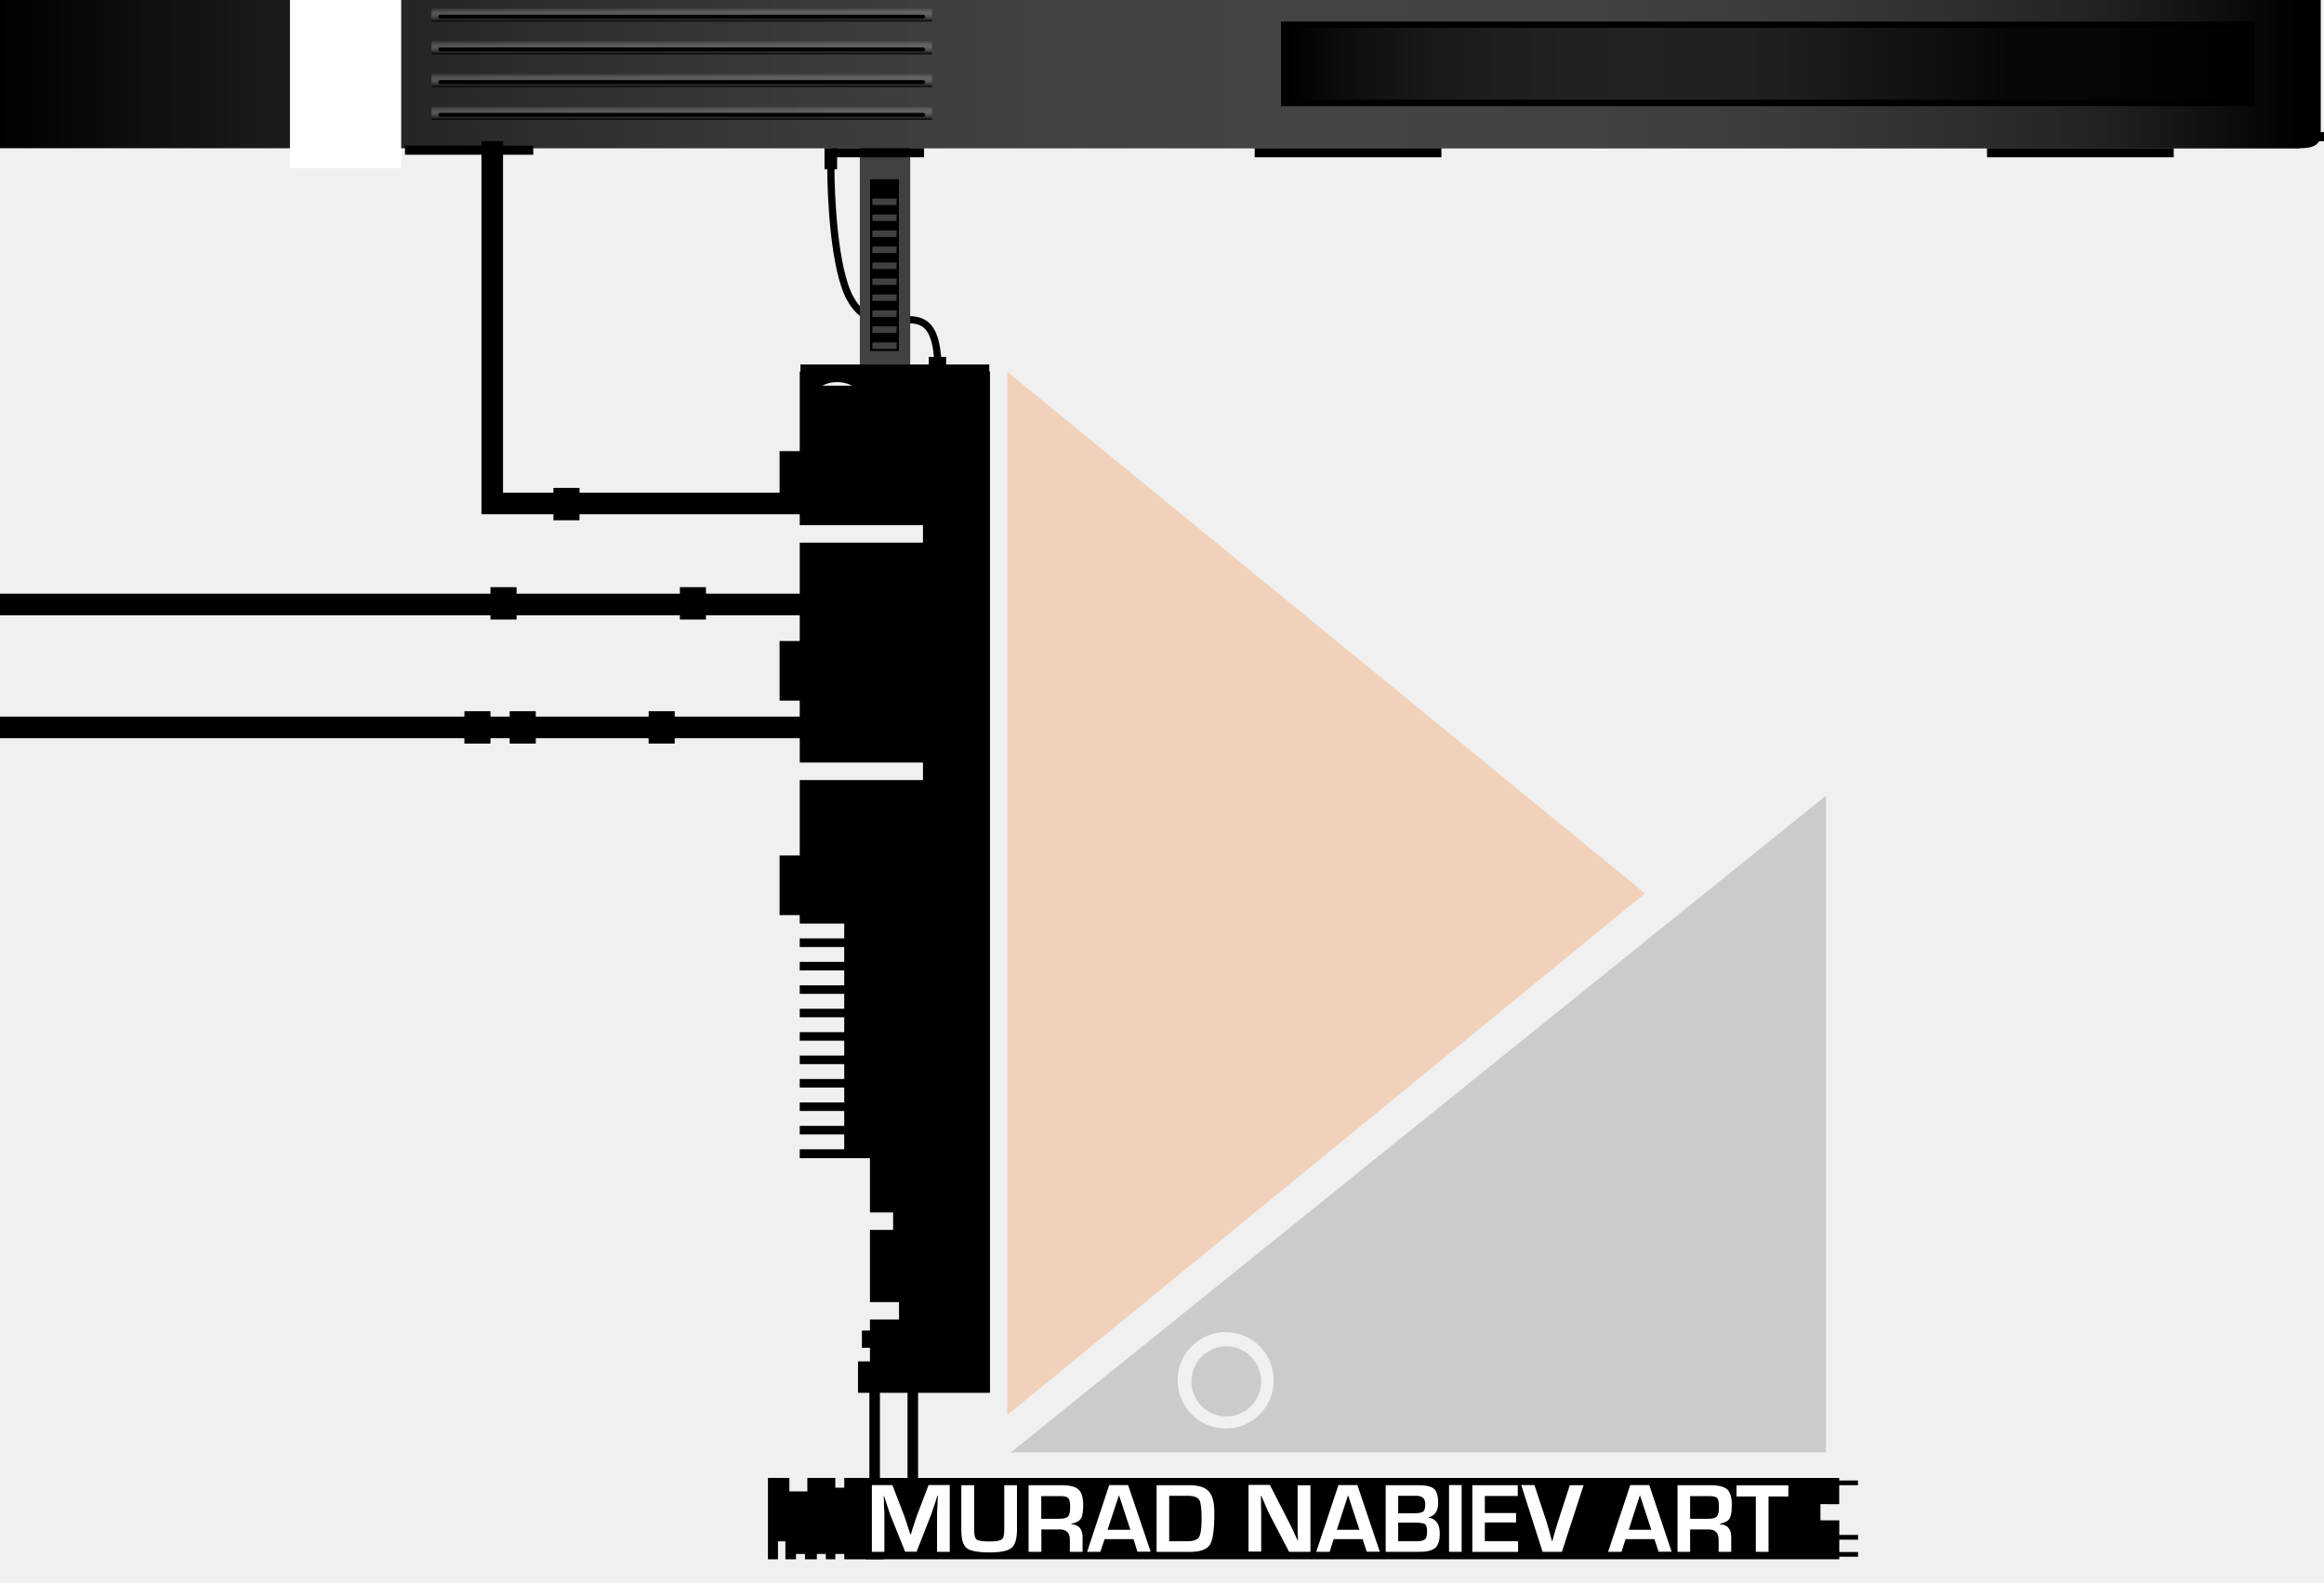
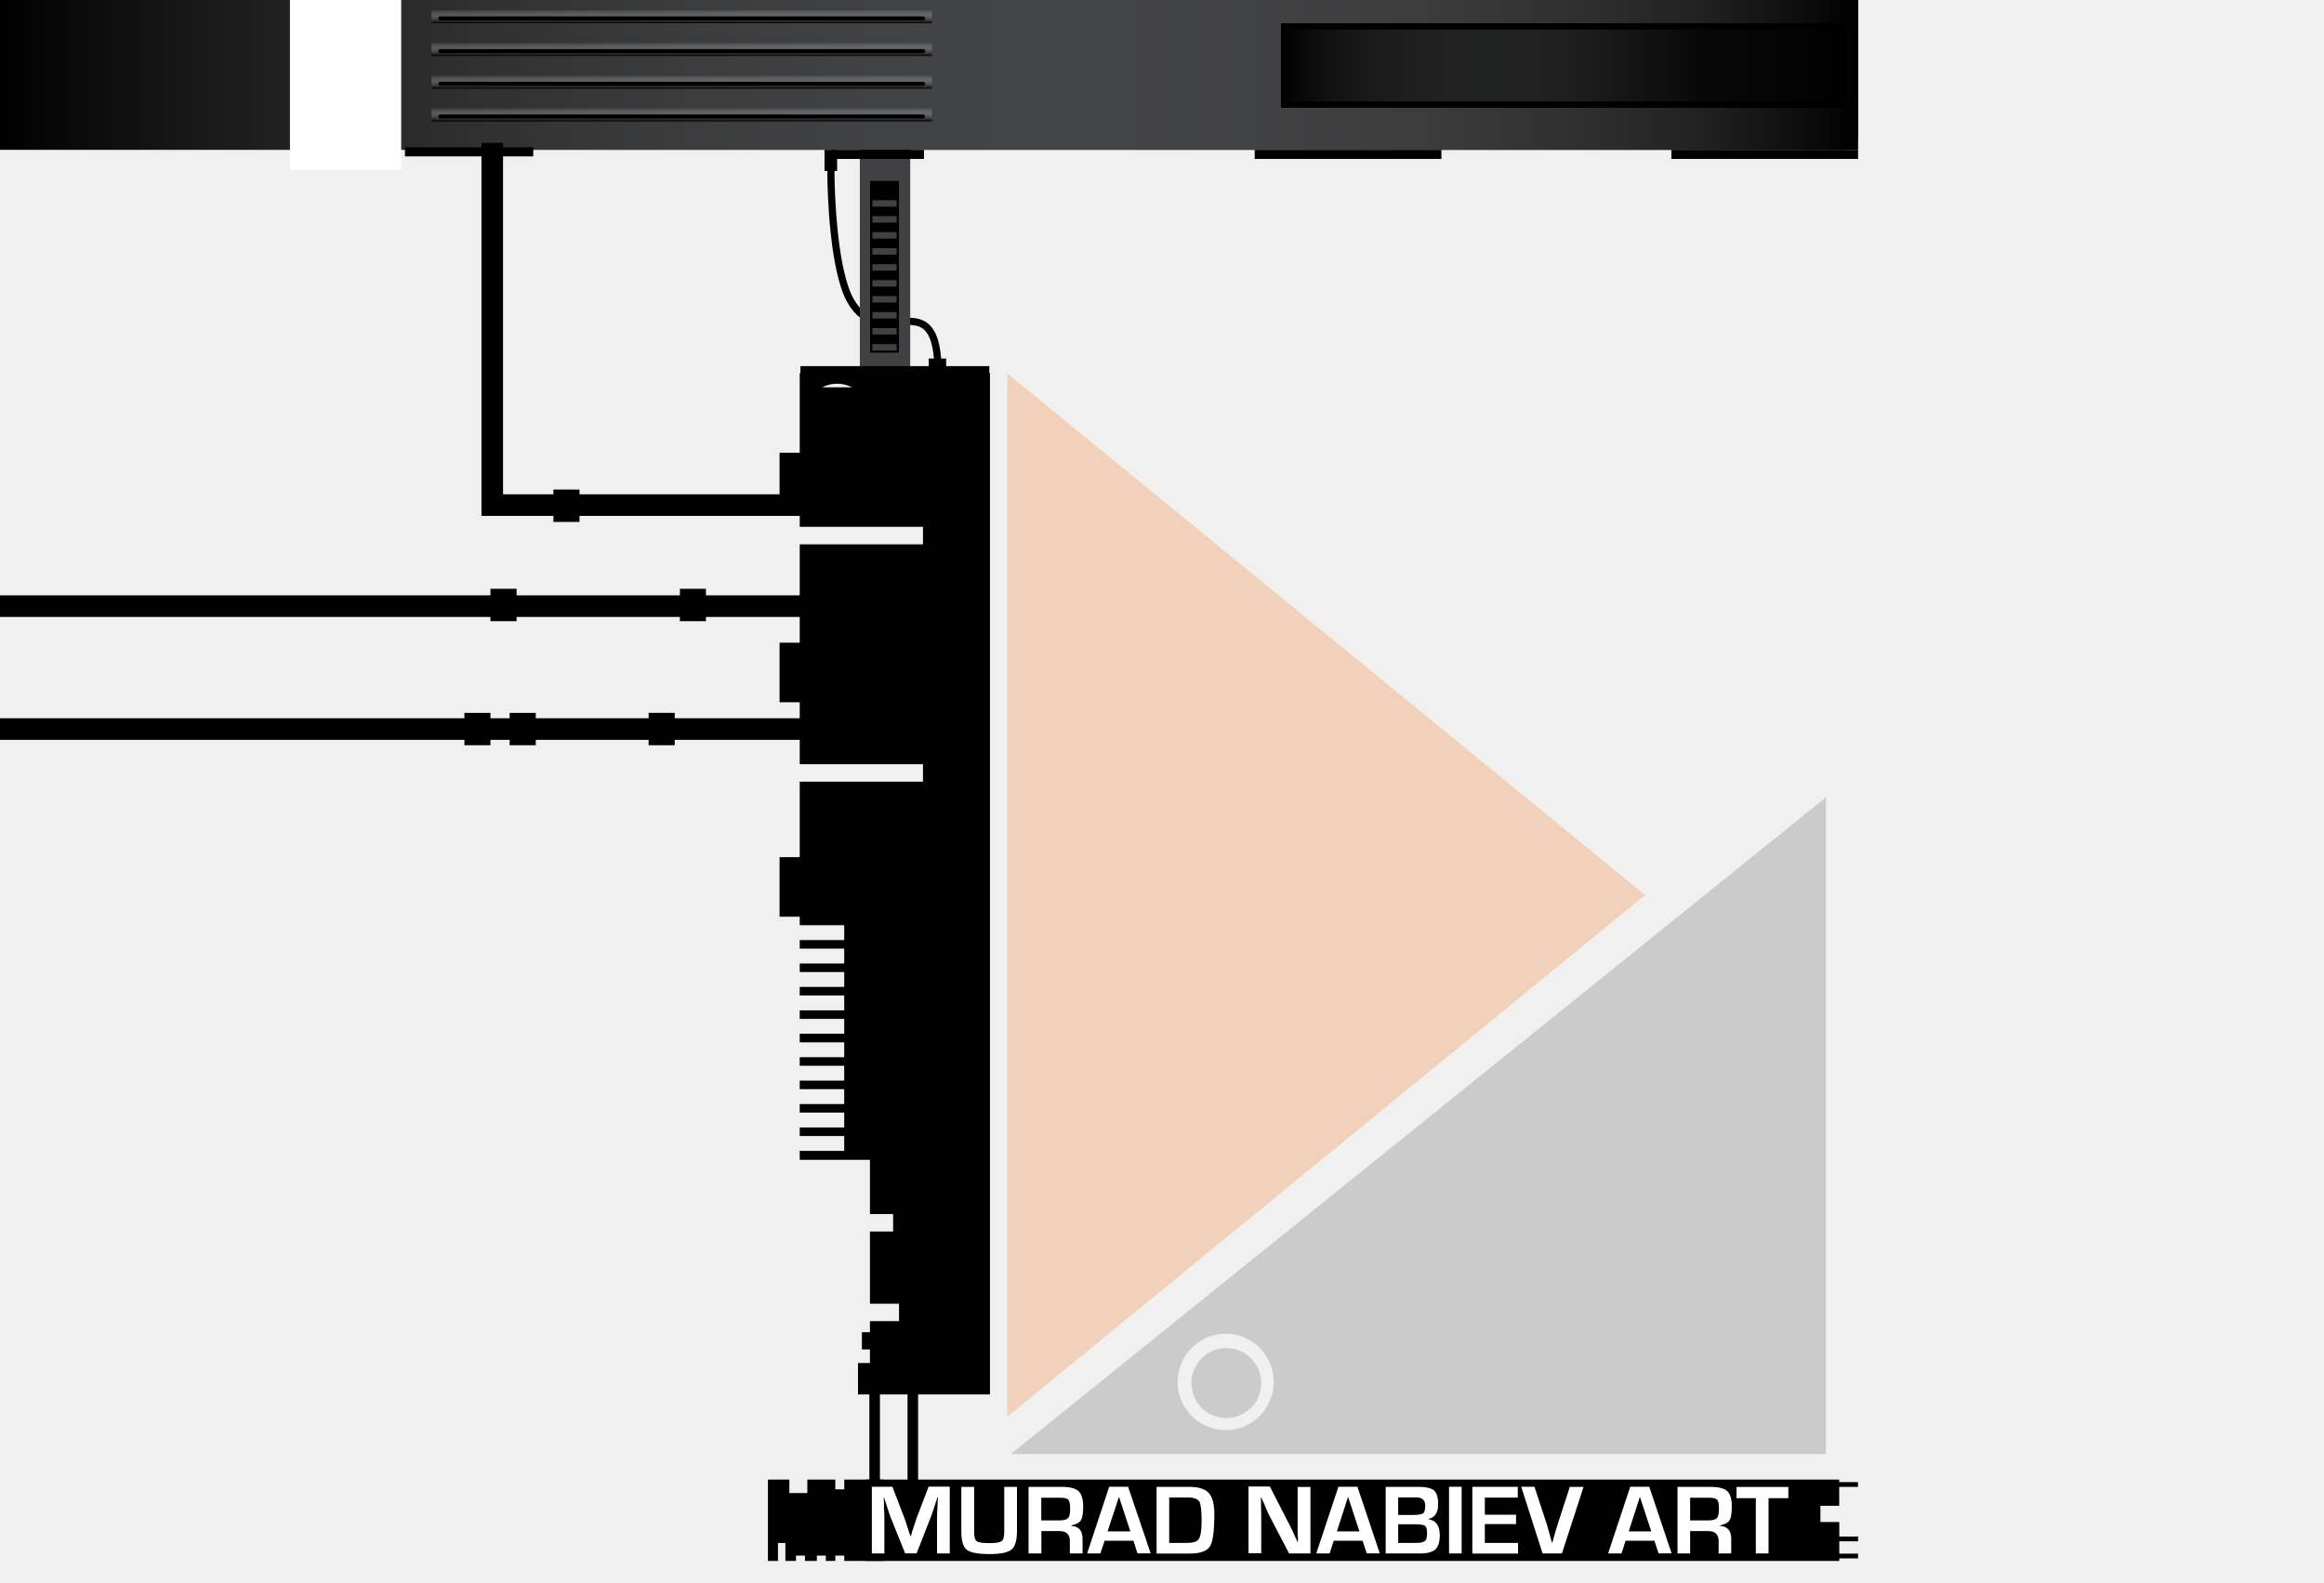
- <svg xmlns="http://www.w3.org/2000/svg" version="1.1" id="Layer_1" x="0px" y="0px" width="323px" height="220px" viewBox="0 0.229 323 220" enable-background="new 0 0.229 323 220" xml:space="preserve">
-   <polygon points="117.343,205.653 117.343,207.012 116.095,207.012 116.095,205.653 112.207,205.653 112.207,207.526 109.71,207.526   109.71,205.653 106.733,205.653 106.733,216.96 108.124,216.96 108.124,214.462 109.158,214.462 109.158,216.96 110.63,216.96   110.63,216.217 111.878,216.217 111.878,216.96 113.53,216.96 113.53,216.217 114.779,216.217 114.779,216.96 116.095,216.96   116.095,216.216 117.343,216.216 117.343,216.96 122.832,216.96 122.832,205.653 " />
+ <svg xmlns="http://www.w3.org/2000/svg" version="1.1" id="Layer_1" x="0px" y="0px" width="323px" height="220px" viewBox="0 0 323 220" enable-background="new 0 0 323 220" xml:space="preserve">
+   <polygon points="117.343,205.652 117.343,207.012 116.095,207.012 116.095,205.652 112.207,205.652 112.207,207.525 109.71,207.525   109.71,205.652 106.733,205.652 106.733,216.96 108.124,216.96 108.124,214.462 109.158,214.462 109.158,216.96 110.63,216.96   110.63,216.217 111.878,216.217 111.878,216.96 113.53,216.96 113.53,216.217 114.779,216.217 114.779,216.96 116.095,216.96   116.095,216.216 117.343,216.216 117.343,216.96 122.832,216.96 122.832,205.652 " />
  <g>
    <path fill="none" stroke="#000000" stroke-miterlimit="10" d="M115.478,23.6c0,3.54,0.388,13.98,2.708,18.15   c4.25,7.63,12.2-3.25,12.2,10.24" />
    <path fill="#414042" d="M119.505,19.18h7v33.8h-7V19.18z" />
-     <polygon points="258.244,214.232 258.244,213.574 255.633,213.574 255.633,211.549 253.01,211.549 253.01,209.296 255.621,209.297    255.621,206.667 258.23,206.667 258.23,206.008 255.621,206.008 255.621,205.653 249.886,205.653 249.626,205.653 120.315,205.653    120.315,216.96 249.626,216.96 249.886,216.96 255.633,216.96 255.633,216.604 258.244,216.604 258.244,215.947 255.633,215.947    255.633,214.232  " />
-     <path d="M322.55,18.28c0,1.4-0.068,2.55-2.88,2.55H-0.13c0-1.92,0-1.14,0-2.55V0.58c0-1.4,0,0.1,0-0.7h322.68V18.28z" />
-     <linearGradient id="SVGID_1_" gradientUnits="userSpaceOnUse" x1="748.87" y1="1381.365" x2="1068.68" y2="1381.365" gradientTransform="matrix(1 0 0 1 -749 -1371)">
+     <polygon points="258.244,214.232 258.244,213.574 255.633,213.574 255.633,211.549 253.01,211.549 253.01,209.296 255.621,209.297    255.621,206.667 258.23,206.667 258.23,206.008 255.621,206.008 255.621,205.652 249.887,205.652 249.626,205.652 120.315,205.652    120.315,216.96 249.626,216.96 249.887,216.96 255.633,216.96 255.633,216.604 258.244,216.604 258.244,215.947 255.633,215.947    255.633,214.232  " />
+     <path d="M258.244,18.28c0,1.4-0.054,2.55-2.307,2.55H-0.13c0-1.92,0-1.14,0-2.55V0.58c0-1.4,0,0.1,0-0.7h258.374V18.28z" />
+     <linearGradient id="SVGID_1_" gradientUnits="userSpaceOnUse" x1="996.87" y1="-1480.865" x2="1255.244" y2="-1480.865" gradientTransform="matrix(1 0 0 -1 -997 -1470.5)">
      <stop offset="0" style="stop-color:#000000" />
      <stop offset="0" style="stop-color:#FFFFFF;stop-opacity:0" />
      <stop offset="0.029" style="stop-color:#F4F4F5;stop-opacity:0.029" />
      <stop offset="0.308" style="stop-color:#ACAEB1;stop-opacity:0.308" />
      <stop offset="0.555" style="stop-color:#787A7C;stop-opacity:0.555" />
      <stop offset="0.759" style="stop-color:#505052;stop-opacity:0.759" />
      <stop offset="0.913" style="stop-color:#252526;stop-opacity:0.913" />
      <stop offset="1" style="stop-color:#000000" />
    </linearGradient>
-     <path fill="url(#SVGID_1_)" d="M-0.12-0.1h319.8v20.93H-0.13L-0.12-0.1z" />
-     <linearGradient id="SVGID_2_" gradientUnits="userSpaceOnUse" x1="843.75" y1="1372.33" x2="843.75" y2="1374.226" gradientTransform="matrix(1 0 0 1 -749 -1371)">
+     <path fill="url(#SVGID_1_)" d="M-0.122-0.1h258.366v20.93H-0.13L-0.122-0.1z" />
+     <linearGradient id="SVGID_2_" gradientUnits="userSpaceOnUse" x1="1091.75" y1="-1471.83" x2="1091.75" y2="-1473.726" gradientTransform="matrix(1 0 0 -1 -997 -1470.5)">
      <stop offset="0" style="stop-color:#FFFFFF;stop-opacity:0" />
      <stop offset="1" style="stop-color:#000000" />
    </linearGradient>
    <path fill="url(#SVGID_2_)" d="M59.97,1.33h69.56v1.9H59.97V1.33z" />
    <path d="M60.92,2.55c0,0.15,0.12,0.28,0.27,0.28h67.1c0.16,0,0.3-0.13,0.3-0.28c0-0.15-0.14-0.27-0.3-0.27H61.2   C61.04,2.28,60.92,2.4,60.92,2.55C60.92,2.55,60.92,2.4,60.92,2.55z" />
-     <linearGradient id="SVGID_3_" gradientUnits="userSpaceOnUse" x1="843.75" y1="1376.879" x2="843.75" y2="1378.774" gradientTransform="matrix(1 0 0 1 -749 -1371)">
+     <linearGradient id="SVGID_3_" gradientUnits="userSpaceOnUse" x1="1091.75" y1="-1476.38" x2="1091.75" y2="-1478.275" gradientTransform="matrix(1 0 0 -1 -997 -1470.5)">
      <stop offset="0" style="stop-color:#FFFFFF;stop-opacity:0" />
      <stop offset="1" style="stop-color:#000000" />
    </linearGradient>
    <path fill="url(#SVGID_3_)" d="M59.97,5.88h69.56v1.9H59.97V5.88z" />
    <path d="M60.92,7.1c0,0.15,0.12,0.28,0.27,0.28h67.1c0.16,0,0.3-0.13,0.3-0.28s-0.14-0.27-0.3-0.27H61.2   C61.04,6.83,60.92,6.95,60.92,7.1C60.92,7.1,60.92,6.95,60.92,7.1z" />
-     <linearGradient id="SVGID_4_" gradientUnits="userSpaceOnUse" x1="843.75" y1="1381.428" x2="843.75" y2="1383.324" gradientTransform="matrix(1 0 0 1 -749 -1371)">
+     <linearGradient id="SVGID_4_" gradientUnits="userSpaceOnUse" x1="1091.75" y1="-1480.928" x2="1091.75" y2="-1482.824" gradientTransform="matrix(1 0 0 -1 -997 -1470.5)">
      <stop offset="0" style="stop-color:#FFFFFF;stop-opacity:0" />
      <stop offset="1" style="stop-color:#000000" />
    </linearGradient>
    <path fill="url(#SVGID_4_)" d="M59.97,10.43h69.56v1.9H59.97V10.43z" />
    <path d="M60.92,11.65c0,0.15,0.12,0.27,0.27,0.27h67.1c0.16,0,0.3-0.12,0.3-0.27s-0.14-0.28-0.3-0.28H61.2   C61.04,11.37,60.92,11.5,60.92,11.65C60.92,11.65,60.92,11.5,60.92,11.65z" />
-     <linearGradient id="SVGID_5_" gradientUnits="userSpaceOnUse" x1="843.75" y1="1385.977" x2="843.75" y2="1387.871" gradientTransform="matrix(1 0 0 1 -749 -1371)">
+     <linearGradient id="SVGID_5_" gradientUnits="userSpaceOnUse" x1="1091.75" y1="-1485.477" x2="1091.75" y2="-1487.371" gradientTransform="matrix(1 0 0 -1 -997 -1470.5)">
      <stop offset="0" style="stop-color:#FFFFFF;stop-opacity:0" />
      <stop offset="1" style="stop-color:#000000" />
    </linearGradient>
    <path fill="url(#SVGID_5_)" d="M59.97,14.98h69.56v1.9H59.97V14.98z" />
-     <path d="M60.92,16.2c0,0.15,0.12,0.27,0.27,0.27h67.1c0.16,0,0.3-0.12,0.3-0.27c0-0.15-0.14-0.28-0.3-0.28H61.2   C61.04,15.92,60.92,16.05,60.92,16.2C60.92,16.2,60.92,16.05,60.92,16.2z M321.87,18.58h1.17v1.28h-1.17V18.58z M178.04,3.23   h135.34v11.75H178.04V3.23z" />
-     <linearGradient id="SVGID_6_" gradientUnits="userSpaceOnUse" x1="928.2" y1="1380.1" x2="1061.2" y2="1380.1" gradientTransform="matrix(1 0 0 1 -749 -1371)">
+     <path d="M60.92,16.2c0,0.15,0.12,0.27,0.27,0.27h67.1c0.16,0,0.3-0.12,0.3-0.27c0-0.15-0.14-0.28-0.3-0.28H61.2   C61.04,15.92,60.92,16.05,60.92,16.2C60.92,16.2,60.92,16.05,60.92,16.2z M178.04,3.23h78.515v11.75H178.04V3.23z" />
+     <linearGradient id="SVGID_6_" gradientUnits="userSpaceOnUse" x1="1175.04" y1="-1479.6" x2="1253.555" y2="-1479.6" gradientTransform="matrix(1 0 0 -1 -997 -1470.5)">
      <stop offset="0" style="stop-color:#000000" />
      <stop offset="0" style="stop-color:#202021;stop-opacity:0.993" />
      <stop offset="0" style="stop-color:#5C5C5F;stop-opacity:0.952" />
      <stop offset="0" style="stop-color:#7D7F82;stop-opacity:0.907" />
      <stop offset="0" style="stop-color:#9A9C9E;stop-opacity:0.858" />
      <stop offset="0" style="stop-color:#B4B6B8;stop-opacity:0.805" />
      <stop offset="0" style="stop-color:#CACCCE;stop-opacity:0.746" />
      <stop offset="0" style="stop-color:#DCDEDF;stop-opacity:0.68" />
      <stop offset="0" style="stop-color:#EBEBEC;stop-opacity:0.603" />
      <stop offset="0" style="stop-color:#F5F5F5;stop-opacity:0.507" />
      <stop offset="0" style="stop-color:#FCFCFC;stop-opacity:0.373" />
      <stop offset="0" style="stop-color:#FFFFFF;stop-opacity:0" />
      <stop offset="0.035" style="stop-color:#E3E4E5;stop-opacity:0.035" />
      <stop offset="0.098" style="stop-color:#BCBEC0;stop-opacity:0.098" />
      <stop offset="0.168" style="stop-color:#9A9C9F;stop-opacity:0.168" />
      <stop offset="0.241" style="stop-color:#7E8083;stop-opacity:0.241" />
      <stop offset="0.32" style="stop-color:#67686A;stop-opacity:0.32" />
      <stop offset="0.405" style="stop-color:#515254;stop-opacity:0.405" />
      <stop offset="0.5" style="stop-color:#3F3E40;stop-opacity:0.5" />
      <stop offset="0.609" style="stop-color:#232223;stop-opacity:0.609" />
      <stop offset="0.747" style="stop-color:#0A0A0A;stop-opacity:0.747" />
      <stop offset="1" style="stop-color:#000000" />
    </linearGradient>
-     <path fill="url(#SVGID_6_)" d="M179.2,4.1h133v10h-133V4.1L179.2,4.1z" />
-     <path d="M56.285,20.475h17.83v1.26h-17.83V20.475z M115.585,20.83h12.84v1.26h-12.84V20.83z M174.385,20.83h25.95v1.26h-25.95   V20.83z M276.166,20.83h25.949v1.26h-25.949V20.83L276.166,20.83z" />
+     <path fill="url(#SVGID_6_)" d="M178.04,4.1h78.515v10H178.04V4.1L178.04,4.1z" />
+     <path d="M56.285,20.475h17.83v1.26h-17.83V20.475z M115.585,20.83h12.84v1.26h-12.84V20.83L115.585,20.83z M174.385,20.83h25.95   v1.26h-25.95V20.83z M232.295,20.83h25.949v1.26h-25.949V20.83L232.295,20.83z" />
    <path fill="none" stroke="#808285" stroke-miterlimit="10" d="M178.04,9.1" />
    <path d="M114.595,20.83h1.75v2.93h-1.75V20.83z" />
    <path fill="#FFFFFF" d="M40.3-0.1h15.46v23.7H40.3V-0.1z" />
    <path fill="none" stroke="#000000" stroke-width="3" stroke-miterlimit="10" d="M127.601,84.25H0 M127.601,101.333H0    M68.415,19.855v50.35h59.97" />
-     <path fill="#FFFFFF" d="M132.001,206.665v9.257h-1.767v-5.06c0-0.396,0.028-0.848,0.057-1.372l0.028-0.707l0.042-0.662h-0.071   l-0.212,0.649l-0.211,0.637c-0.184,0.563-0.326,0.988-0.424,1.27l-2.049,5.23h-1.597l-2.078-5.172   c-0.098-0.285-0.24-0.706-0.423-1.273l-0.213-0.664l-0.211-0.636h-0.057l0.042,0.707v0.665c0.042,0.522,0.058,0.988,0.058,1.343   v5.044h-1.739v-9.271h2.854l1.653,4.297c0.099,0.282,0.255,0.707,0.425,1.271l0.212,0.649l0.212,0.638h0.07l0.183-0.651   l0.212-0.651c0.17-0.536,0.312-0.961,0.425-1.271l1.639-4.296h2.912L132.001,206.665z M139.577,206.665h1.767v6.161   c0,1.272-0.255,2.149-0.749,2.544c-0.495,0.426-1.512,0.637-3.04,0.637c-1.625,0-2.685-0.197-3.18-0.594   c-0.508-0.382-0.763-1.217-0.763-2.486v-6.262h1.781v6.262c0,0.677,0.113,1.131,0.367,1.301c0.241,0.168,0.806,0.254,1.725,0.254   c0.919,0,1.498-0.086,1.738-0.285c0.24-0.168,0.354-0.62,0.354-1.354v-6.191L139.577,206.665L139.577,206.665z M142.955,215.936   v-9.271h4.593c1.131,0,1.908,0.197,2.347,0.592c0.423,0.398,0.65,1.105,0.65,2.12c0,0.962-0.099,1.599-0.325,1.938   c-0.211,0.338-0.65,0.563-1.314,0.706v0.069c1.032,0.057,1.555,0.667,1.555,1.795v2.036h-1.767v-1.695   c0-0.963-0.48-1.414-1.414-1.414h-2.543v3.109h-1.738L142.955,215.936z M144.735,211.329h2.515c0.608,0,0.99-0.113,1.203-0.326   c0.183-0.197,0.282-0.635,0.282-1.271c0-0.663-0.085-1.088-0.254-1.271c-0.169-0.196-0.538-0.283-1.131-0.283h-2.629v3.166   L144.735,211.329z M157.526,214.156h-4l-0.594,1.766h-1.838l3.066-9.271h2.63l3.137,9.258h-1.837l-0.565-1.78L157.526,214.156   L157.526,214.156z M157.102,212.855l-1.582-4.806l-1.585,4.806h3.182H157.102z M160.748,215.936v-9.271h4.523   c1.313,0,2.219,0.284,2.726,0.848c0.524,0.564,0.778,1.555,0.778,2.969c0,2.317-0.197,3.814-0.621,4.464   c-0.426,0.651-1.357,0.99-2.826,0.99h-4.594H160.748L160.748,215.936z M162.485,214.452h2.517c0.848,0,1.413-0.196,1.639-0.566   c0.24-0.396,0.366-1.271,0.366-2.57c0-1.372-0.112-2.233-0.323-2.616c-0.241-0.366-0.765-0.563-1.585-0.563H162.5v6.316H162.485z    M182.132,206.665v9.257h-2.97l-2.655-5.088c-0.142-0.256-0.34-0.706-0.608-1.328l-0.281-0.665l-0.313-0.679h-0.07l0.027,0.607   v0.607l0.028,1.201v5.313h-1.766v-9.27h2.967l2.404,4.693c0.225,0.421,0.478,0.918,0.763,1.511l0.337,0.75l0.354,0.763h0.043   v-0.593l-0.043-0.595v-6.473h1.738L182.132,206.665z M189.367,214.156h-4l-0.566,1.766h-1.864l3.083-9.271h2.641l3.109,9.258h-1.81   l-0.593-1.78V214.156z M188.941,212.855l-1.582-4.806l-1.555,4.806h3.152H188.941z M192.589,215.936v-9.271h4.552   c1.06,0,1.796,0.171,2.177,0.508c0.366,0.34,0.564,0.989,0.564,1.937c0,1.133-0.452,1.809-1.356,2.022v0.027   c1.061,0.17,1.582,0.904,1.582,2.22c0,0.917-0.197,1.583-0.607,1.978c-0.424,0.368-1.131,0.565-2.118,0.565h-4.806L192.589,215.936   z M194.341,210.566h2.147c0.681,0,1.132-0.085,1.315-0.242c0.198-0.141,0.283-0.508,0.283-1.06c0-0.748-0.424-1.129-1.243-1.129   h-2.517v2.4L194.341,210.566z M194.341,214.452h2.545c0.593,0,0.989-0.099,1.172-0.283c0.184-0.141,0.284-0.508,0.284-1.045   c0-0.566-0.101-0.904-0.284-1.047c-0.21-0.141-0.705-0.212-1.468-0.212h-2.263v2.616L194.341,214.452z M203.146,206.665v9.257   h-1.752v-9.272h1.752V206.665z M206.368,208.162v2.374h4.34v1.302h-4.34v2.614h4.622v1.483h-6.359v-9.271h6.317v1.497H206.368   L206.368,208.162z M218.227,206.665h1.865l-3.01,9.257h-2.686l-2.968-9.272h1.837l1.726,5.229c0.141,0.523,0.396,1.357,0.706,2.543   h0.058l0.168-0.633c0.213-0.807,0.425-1.415,0.565-1.91l1.695-5.229L218.227,206.665z M229.93,214.156h-4l-0.566,1.766H223.5   l3.077-9.271h2.646l3.106,9.258h-1.807l-0.594-1.78V214.156z M229.504,212.855l-1.583-4.806l-1.554,4.806h3.149H229.504z    M233.15,215.936v-9.271h4.564c1.131,0,1.908,0.197,2.347,0.592c0.423,0.398,0.634,1.105,0.634,2.12   c0,0.962-0.099,1.599-0.324,1.938c-0.21,0.338-0.649,0.563-1.315,0.706v0.069c1.048,0.057,1.558,0.667,1.558,1.795v2.036h-1.752   v-1.695c0-0.963-0.483-1.414-1.414-1.414h-2.546v3.109h-1.738L233.15,215.936z M234.901,211.329h2.546   c0.565,0,0.989-0.113,1.173-0.326c0.196-0.197,0.284-0.635,0.284-1.271c0-0.663-0.071-1.088-0.243-1.271   c-0.169-0.196-0.536-0.283-1.131-0.283h-2.629v3.166V211.329z M245.799,208.249v7.673h-1.767v-7.688h-2.684v-1.555h7.206v1.555   h-2.77L245.799,208.249z" />
+     <path fill="#FFFFFF" d="M132.001,206.665v9.257h-1.767v-5.061c0-0.396,0.028-0.848,0.057-1.371l0.028-0.707l0.042-0.662h-0.071   l-0.212,0.648l-0.211,0.638c-0.184,0.563-0.326,0.987-0.424,1.27l-2.049,5.23h-1.597l-2.078-5.173   c-0.098-0.284-0.24-0.705-0.423-1.272l-0.213-0.664l-0.211-0.636h-0.057l0.042,0.707v0.665c0.042,0.522,0.058,0.987,0.058,1.343   v5.044h-1.739v-9.271h2.854l1.653,4.297c0.099,0.281,0.255,0.707,0.425,1.271l0.212,0.649l0.212,0.638h0.07l0.183-0.651l0.212-0.65   c0.17-0.536,0.312-0.961,0.425-1.271l1.639-4.296h2.912L132.001,206.665z M139.577,206.665h1.767v6.161   c0,1.271-0.255,2.148-0.749,2.544c-0.495,0.426-1.512,0.637-3.04,0.637c-1.625,0-2.685-0.196-3.18-0.594   c-0.508-0.382-0.763-1.218-0.763-2.486v-6.262h1.781v6.262c0,0.677,0.113,1.132,0.367,1.302c0.241,0.168,0.806,0.254,1.725,0.254   s1.498-0.086,1.738-0.285c0.24-0.168,0.354-0.62,0.354-1.354v-6.19V206.665L139.577,206.665z M142.955,215.936v-9.271h4.593   c1.131,0,1.908,0.196,2.347,0.592c0.423,0.397,0.65,1.104,0.65,2.12c0,0.962-0.099,1.6-0.325,1.938   c-0.211,0.338-0.65,0.563-1.314,0.707v0.068c1.032,0.057,1.555,0.667,1.555,1.795v2.036h-1.767v-1.694   c0-0.963-0.48-1.414-1.414-1.414h-2.543v3.108h-1.738L142.955,215.936z M144.735,211.329h2.515c0.608,0,0.99-0.113,1.203-0.326   c0.183-0.196,0.282-0.635,0.282-1.271c0-0.664-0.085-1.088-0.254-1.271c-0.169-0.195-0.538-0.283-1.131-0.283h-2.629v3.166   L144.735,211.329z M157.526,214.156h-4l-0.594,1.766h-1.838l3.066-9.271h2.63l3.137,9.259h-1.837l-0.565-1.78L157.526,214.156   L157.526,214.156z M157.102,212.855l-1.582-4.807l-1.585,4.807h3.182H157.102z M160.748,215.936v-9.271h4.523   c1.313,0,2.219,0.284,2.726,0.849c0.524,0.563,0.778,1.555,0.778,2.969c0,2.316-0.197,3.813-0.621,4.463   c-0.426,0.652-1.357,0.99-2.826,0.99h-4.594H160.748L160.748,215.936z M162.484,214.452h2.518c0.848,0,1.413-0.196,1.639-0.566   c0.24-0.396,0.366-1.271,0.366-2.569c0-1.373-0.112-2.233-0.323-2.616c-0.24-0.366-0.765-0.563-1.584-0.563h-2.6v6.316   L162.484,214.452L162.484,214.452z M182.132,206.665v9.257h-2.97l-2.655-5.088c-0.142-0.256-0.34-0.706-0.608-1.328l-0.28-0.665   l-0.313-0.679h-0.07l0.027,0.607v0.606l0.028,1.201v5.313h-1.767v-9.271h2.968l2.403,4.692c0.226,0.422,0.479,0.918,0.764,1.512   l0.337,0.75l0.354,0.763h0.043v-0.593l-0.043-0.596v-6.473h1.737L182.132,206.665z M189.367,214.156h-4l-0.566,1.766h-1.863   l3.082-9.271h2.642l3.108,9.259h-1.81l-0.593-1.78V214.156z M188.941,212.855l-1.582-4.807l-1.555,4.807h3.151H188.941z    M192.589,215.936v-9.271h4.552c1.061,0,1.797,0.171,2.178,0.508c0.365,0.341,0.563,0.989,0.563,1.937   c0,1.134-0.452,1.81-1.356,2.022v0.027c1.062,0.17,1.582,0.903,1.582,2.22c0,0.917-0.196,1.583-0.606,1.979   c-0.424,0.367-1.131,0.564-2.118,0.564h-4.806L192.589,215.936z M194.341,210.566h2.147c0.681,0,1.132-0.086,1.314-0.242   c0.198-0.141,0.283-0.508,0.283-1.061c0-0.748-0.424-1.129-1.243-1.129h-2.517v2.4L194.341,210.566z M194.341,214.452h2.546   c0.592,0,0.988-0.099,1.172-0.283c0.184-0.142,0.283-0.508,0.283-1.045c0-0.565-0.101-0.904-0.283-1.047   c-0.211-0.142-0.705-0.212-1.469-0.212h-2.263v2.615L194.341,214.452z M203.146,206.665v9.257h-1.752v-9.271h1.752V206.665z    M206.368,208.162v2.374h4.34v1.302h-4.34v2.614h4.622v1.483h-6.359v-9.271h6.317v1.497L206.368,208.162L206.368,208.162z    M218.227,206.665h1.865l-3.01,9.257h-2.686l-2.969-9.271h1.838l1.726,5.229c0.141,0.523,0.396,1.357,0.706,2.543h0.058   l0.168-0.633c0.214-0.807,0.425-1.415,0.565-1.91l1.695-5.229L218.227,206.665z M229.93,214.156h-4l-0.566,1.766H223.5l3.077-9.271   h2.646l3.106,9.259h-1.808l-0.594-1.78v0.027H229.93z M229.504,212.855l-1.583-4.807l-1.554,4.807h3.148H229.504z M233.15,215.936   v-9.271h4.563c1.132,0,1.908,0.196,2.347,0.592c0.424,0.397,0.635,1.104,0.635,2.12c0,0.962-0.1,1.6-0.324,1.938   c-0.21,0.338-0.648,0.563-1.314,0.707v0.068c1.047,0.057,1.557,0.667,1.557,1.795v2.036h-1.752v-1.694   c0-0.963-0.482-1.414-1.414-1.414h-2.545v3.108h-1.738L233.15,215.936z M234.9,211.329h2.547c0.564,0,0.988-0.113,1.173-0.326   c0.196-0.196,0.284-0.635,0.284-1.271c0-0.664-0.071-1.088-0.243-1.271c-0.169-0.195-0.536-0.283-1.132-0.283H234.9v3.166V211.329   L234.9,211.329z M245.799,208.249v7.673h-1.767v-7.688h-2.685v-1.555h7.207v1.555h-2.771L245.799,208.249z" />
    <rect x="120.932" y="25.145" width="4" height="23.87" />
    <g>
      <path fill="#414042" d="M121.247,27.825h3.37v0.9h-3.37V27.825z M121.247,30.045h3.37v0.9h-3.37V30.045z M121.247,32.265h3.37v0.9    h-3.37V32.265z M121.247,34.495h3.37v0.9h-3.37V34.495z M121.247,36.715h3.37v0.9h-3.37V36.715z M121.247,38.935h3.37v0.9h-3.37    V38.935z M121.247,41.155h3.37v0.9h-3.37V41.155z M121.247,43.375h3.37v0.9h-3.37V43.375z M121.247,45.595h3.37v0.9h-3.37V45.595z     M121.247,47.825h3.37v0.9h-3.37V47.825z" />
    </g>
  </g>
  <rect x="64.545" y="99.083" width="3.62" height="4.5" />
  <rect x="70.835" y="99.083" width="3.63" height="4.5" />
  <polygon points="90.155,99.083 93.775,99.083 93.775,103.583 90.145,103.583 " />
  <rect x="94.495" y="81.84" width="3.62" height="4.5" />
  <rect x="68.165" y="81.84" width="3.63" height="4.5" />
  <rect x="76.92" y="68.045" width="3.62" height="4.5" />
  <rect x="120.83" y="191.464" width="1.467" height="14.513" />
  <rect x="126.133" y="191.464" width="1.467" height="14.513" />
  <rect x="119.791" y="185.167" width="2.188" height="2.396" />
  <rect x="120.321" y="190.75" width="2.188" height="1.875" />
  <rect x="129.082" y="49.833" width="2.417" height="1.796" />
  <g>
-     <path d="M137.498,51.864V50.89h-26.25v0.974h-0.098v11.067h-2.799v8.28h2.799v2.014h17.13v2.434h-17.13v13.669h-2.799v8.281h2.799   v8.608h17.13v2.433h-17.13v10.49h-2.799v8.281h2.799v1.179h6.185v2.065h-6.185v1.191h6.185v2.065h-6.185v1.192h6.185v2.065h-6.185   v1.191h6.185v2.064h-6.185v1.192h6.185v2.064h-6.185v1.193h6.185v2.064h-6.185v1.191h6.185v2.066h-6.185v1.191h6.185v2.064h-6.185   v1.193h6.185v2.064h-6.185v1.191h6.185v2.065h-6.185v1.243h9.761v7.535h3.219v2.433h-3.219v10.033h4.04v2.422h-4.04v5.819h-1.661   v4.369h18.34V51.864H137.498z M116.345,59.625c-2.103,0-3.807-1.407-3.807-3.144c0-1.736,1.705-3.144,3.807-3.144   s3.807,1.408,3.807,3.144C120.152,58.218,118.448,59.625,116.345,59.625z" />
+     <path d="M137.498,51.864V50.89h-26.25v0.974h-0.098v11.067h-2.799v8.28h2.799v2.014h17.13v2.434h-17.13v13.669h-2.799v8.281h2.799   v8.608h17.13v2.433h-17.13v10.491h-2.799v8.28h2.799v1.179h6.185v2.065h-6.185v1.19h6.185v2.065h-6.185v1.192h6.185v2.064h-6.185   v1.191h6.185v2.064h-6.185v1.191h6.185v2.064h-6.185v1.192h6.185v2.063h-6.185v1.191h6.185v2.066h-6.185v1.191h6.185v2.063h-6.185   v1.192h6.185v2.064h-6.185v1.191h6.185v2.064h-6.185v1.243h9.761v7.535h3.219v2.433h-3.219v10.033h4.04v2.422h-4.04v5.819h-1.661   v4.369h18.34V51.864H137.498z M116.345,59.625c-2.103,0-3.807-1.407-3.807-3.144c0-1.736,1.705-3.144,3.807-3.144   c2.102,0,3.807,1.408,3.807,3.144C120.152,58.218,118.448,59.625,116.345,59.625z" />
  </g>
  <rect x="111.833" y="53.833" width="13.099" height="7.833" />
  <rect x="108.346" y="50.89" display="none" fill="none" stroke="#231F20" stroke-miterlimit="10" width="200" height="170" />
  <g opacity="0.7">
    <g>
-       <path opacity="0.4" fill="#F5852D" d="M139.997,51.903l88.647,72.5l-88.647,72.499V51.903z" />
-       <path opacity="0.4" fill="#6D6E71" d="M140.486,202.102h113.292v-91.274L140.486,202.102z M170.372,198.781    c-3.702,0-6.698-2.99-6.698-6.7c0-3.698,2.996-6.702,6.684-6.702c3.688,0,6.668,3.004,6.668,6.702c0,3.71-2.995,6.714-6.683,6.714    L170.372,198.781z" />
-       <ellipse opacity="0.4" fill="#6D6E71" cx="170.438" cy="192.235" rx="4.846" ry="4.869" />
+       <path opacity="0.4" fill="#F5852D" enable-background="new    " d="M139.997,51.903l88.647,72.5l-88.647,72.5V51.903z" />
+       <path opacity="0.4" fill="#6D6E71" enable-background="new    " d="M140.486,202.102h113.292v-91.273L140.486,202.102z     M170.372,198.781c-3.702,0-6.698-2.99-6.698-6.7c0-3.698,2.996-6.702,6.684-6.702c3.688,0,6.668,3.004,6.668,6.702    c0,3.71-2.994,6.714-6.683,6.714L170.372,198.781z" />
+       <ellipse opacity="0.4" fill="#6D6E71" enable-background="new    " cx="170.438" cy="192.235" rx="4.847" ry="4.869" />
    </g>
  </g>
</svg>
